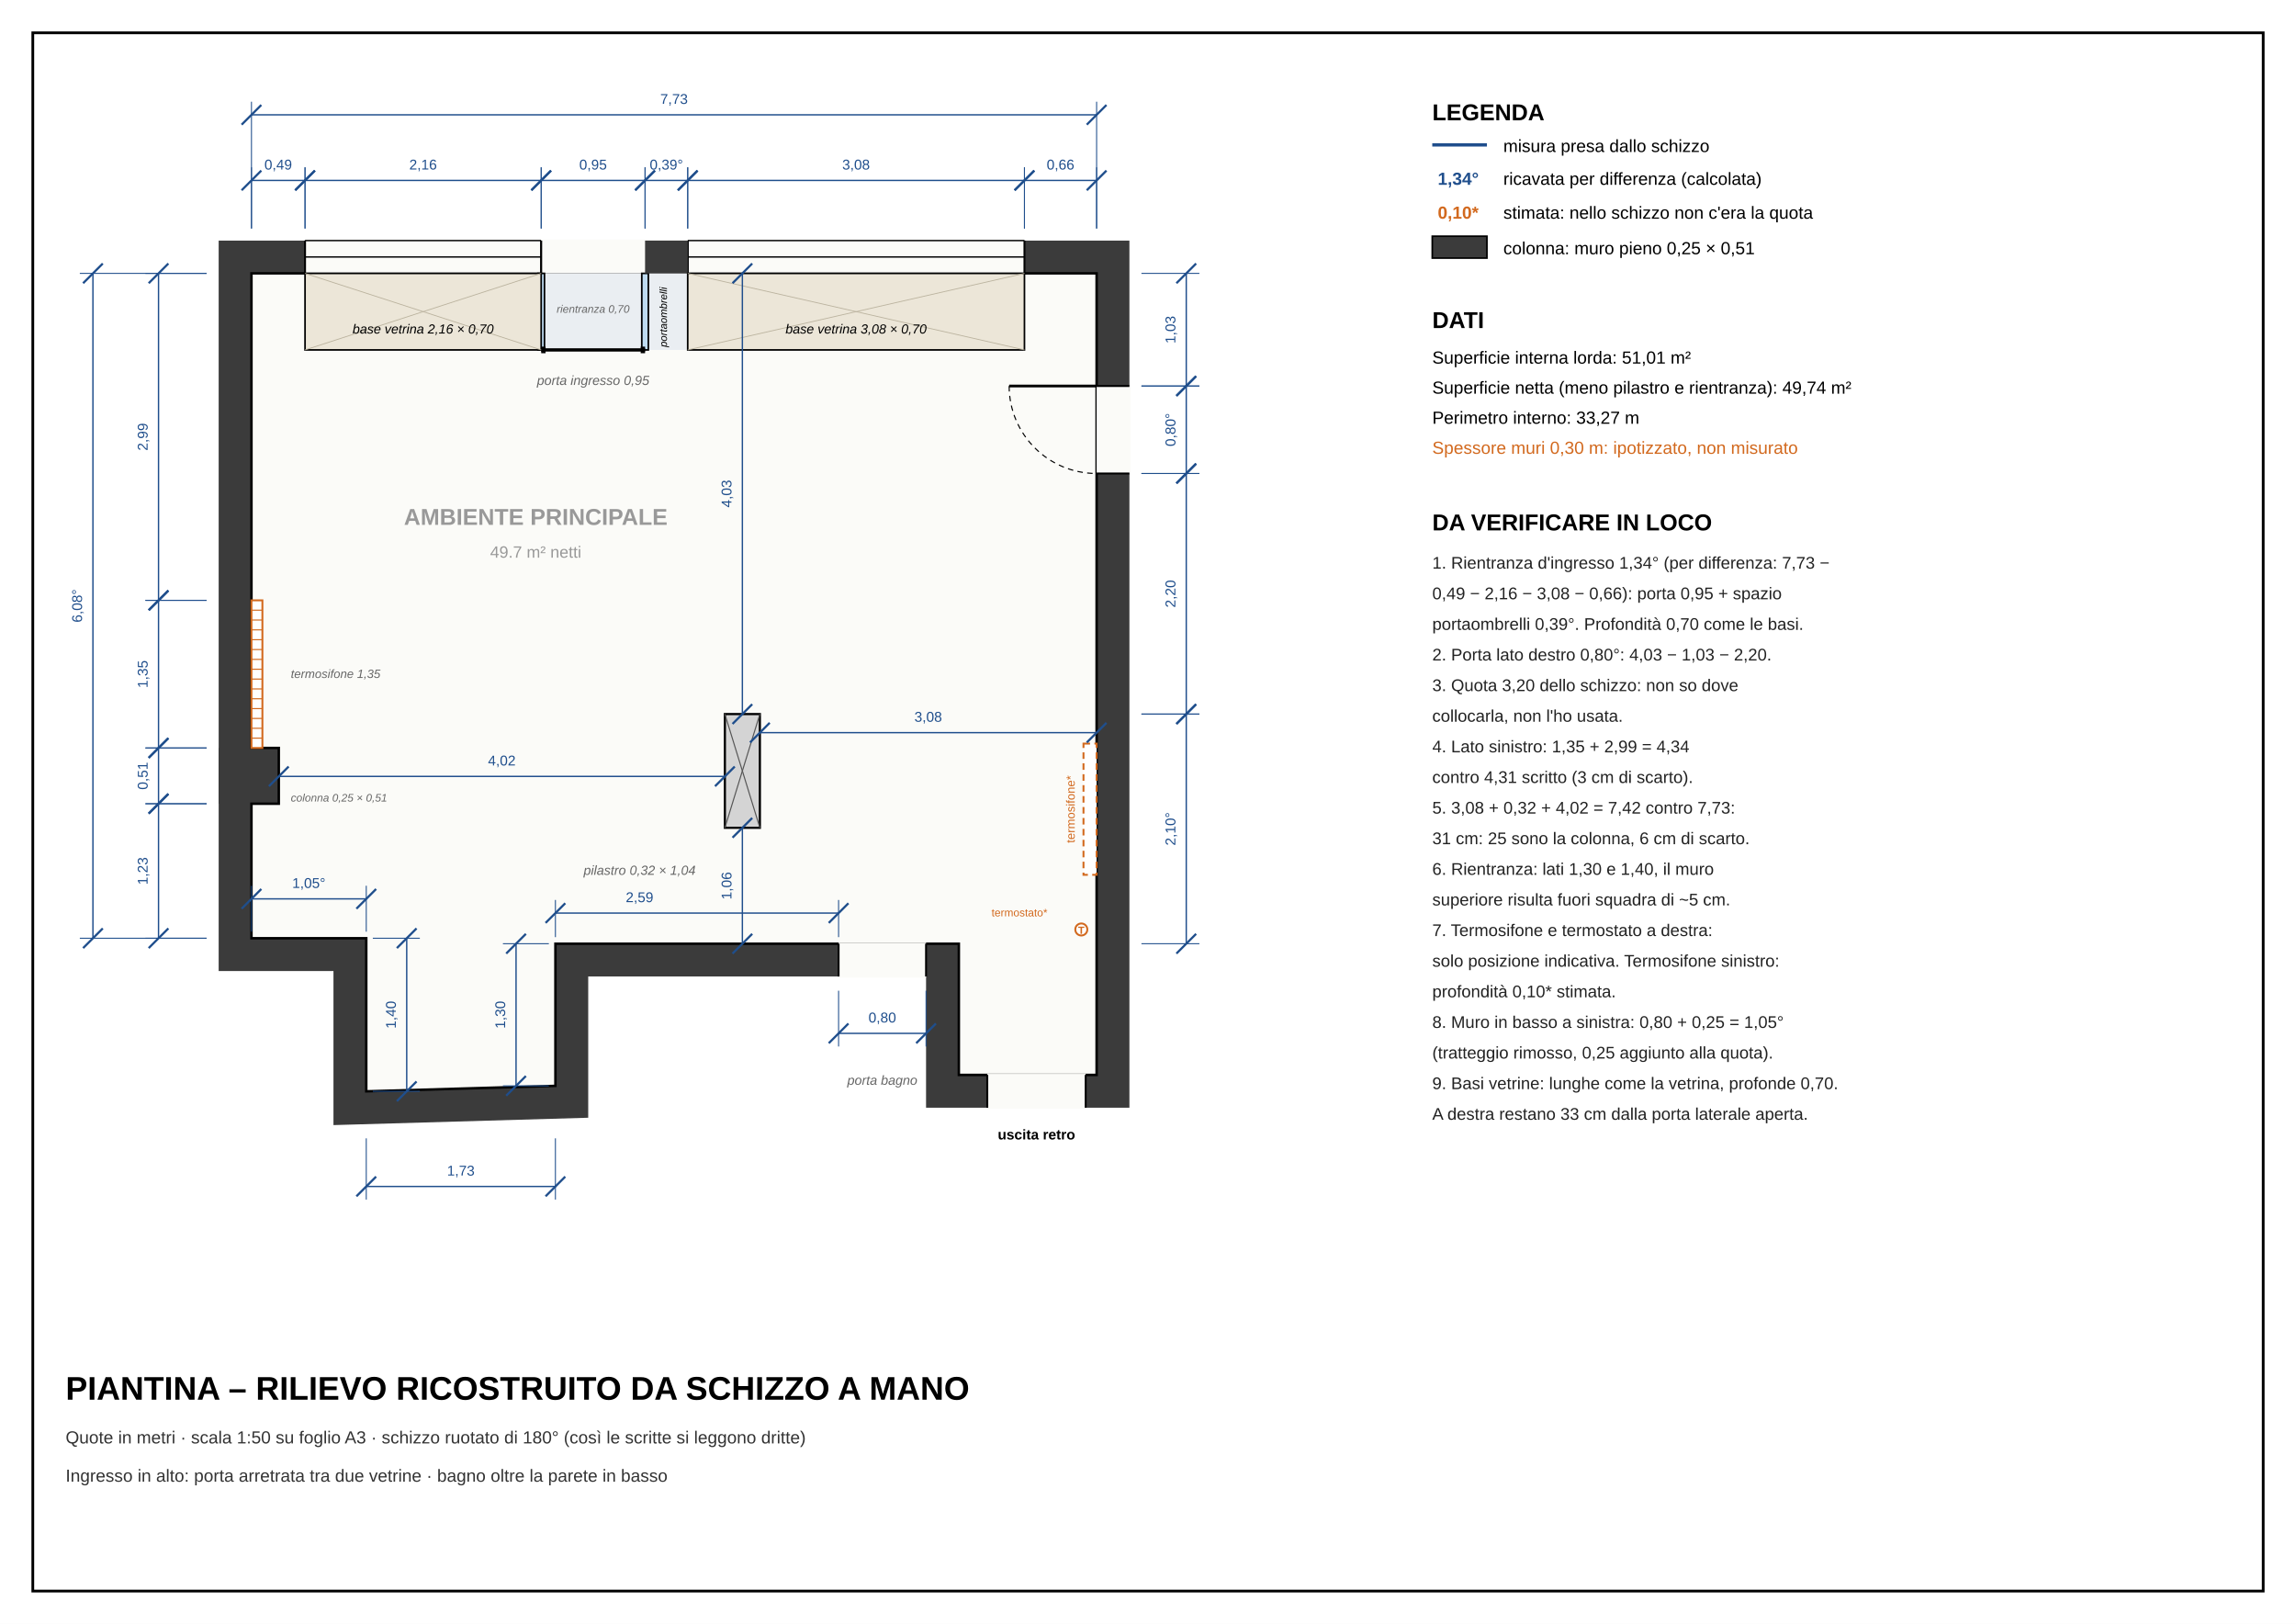
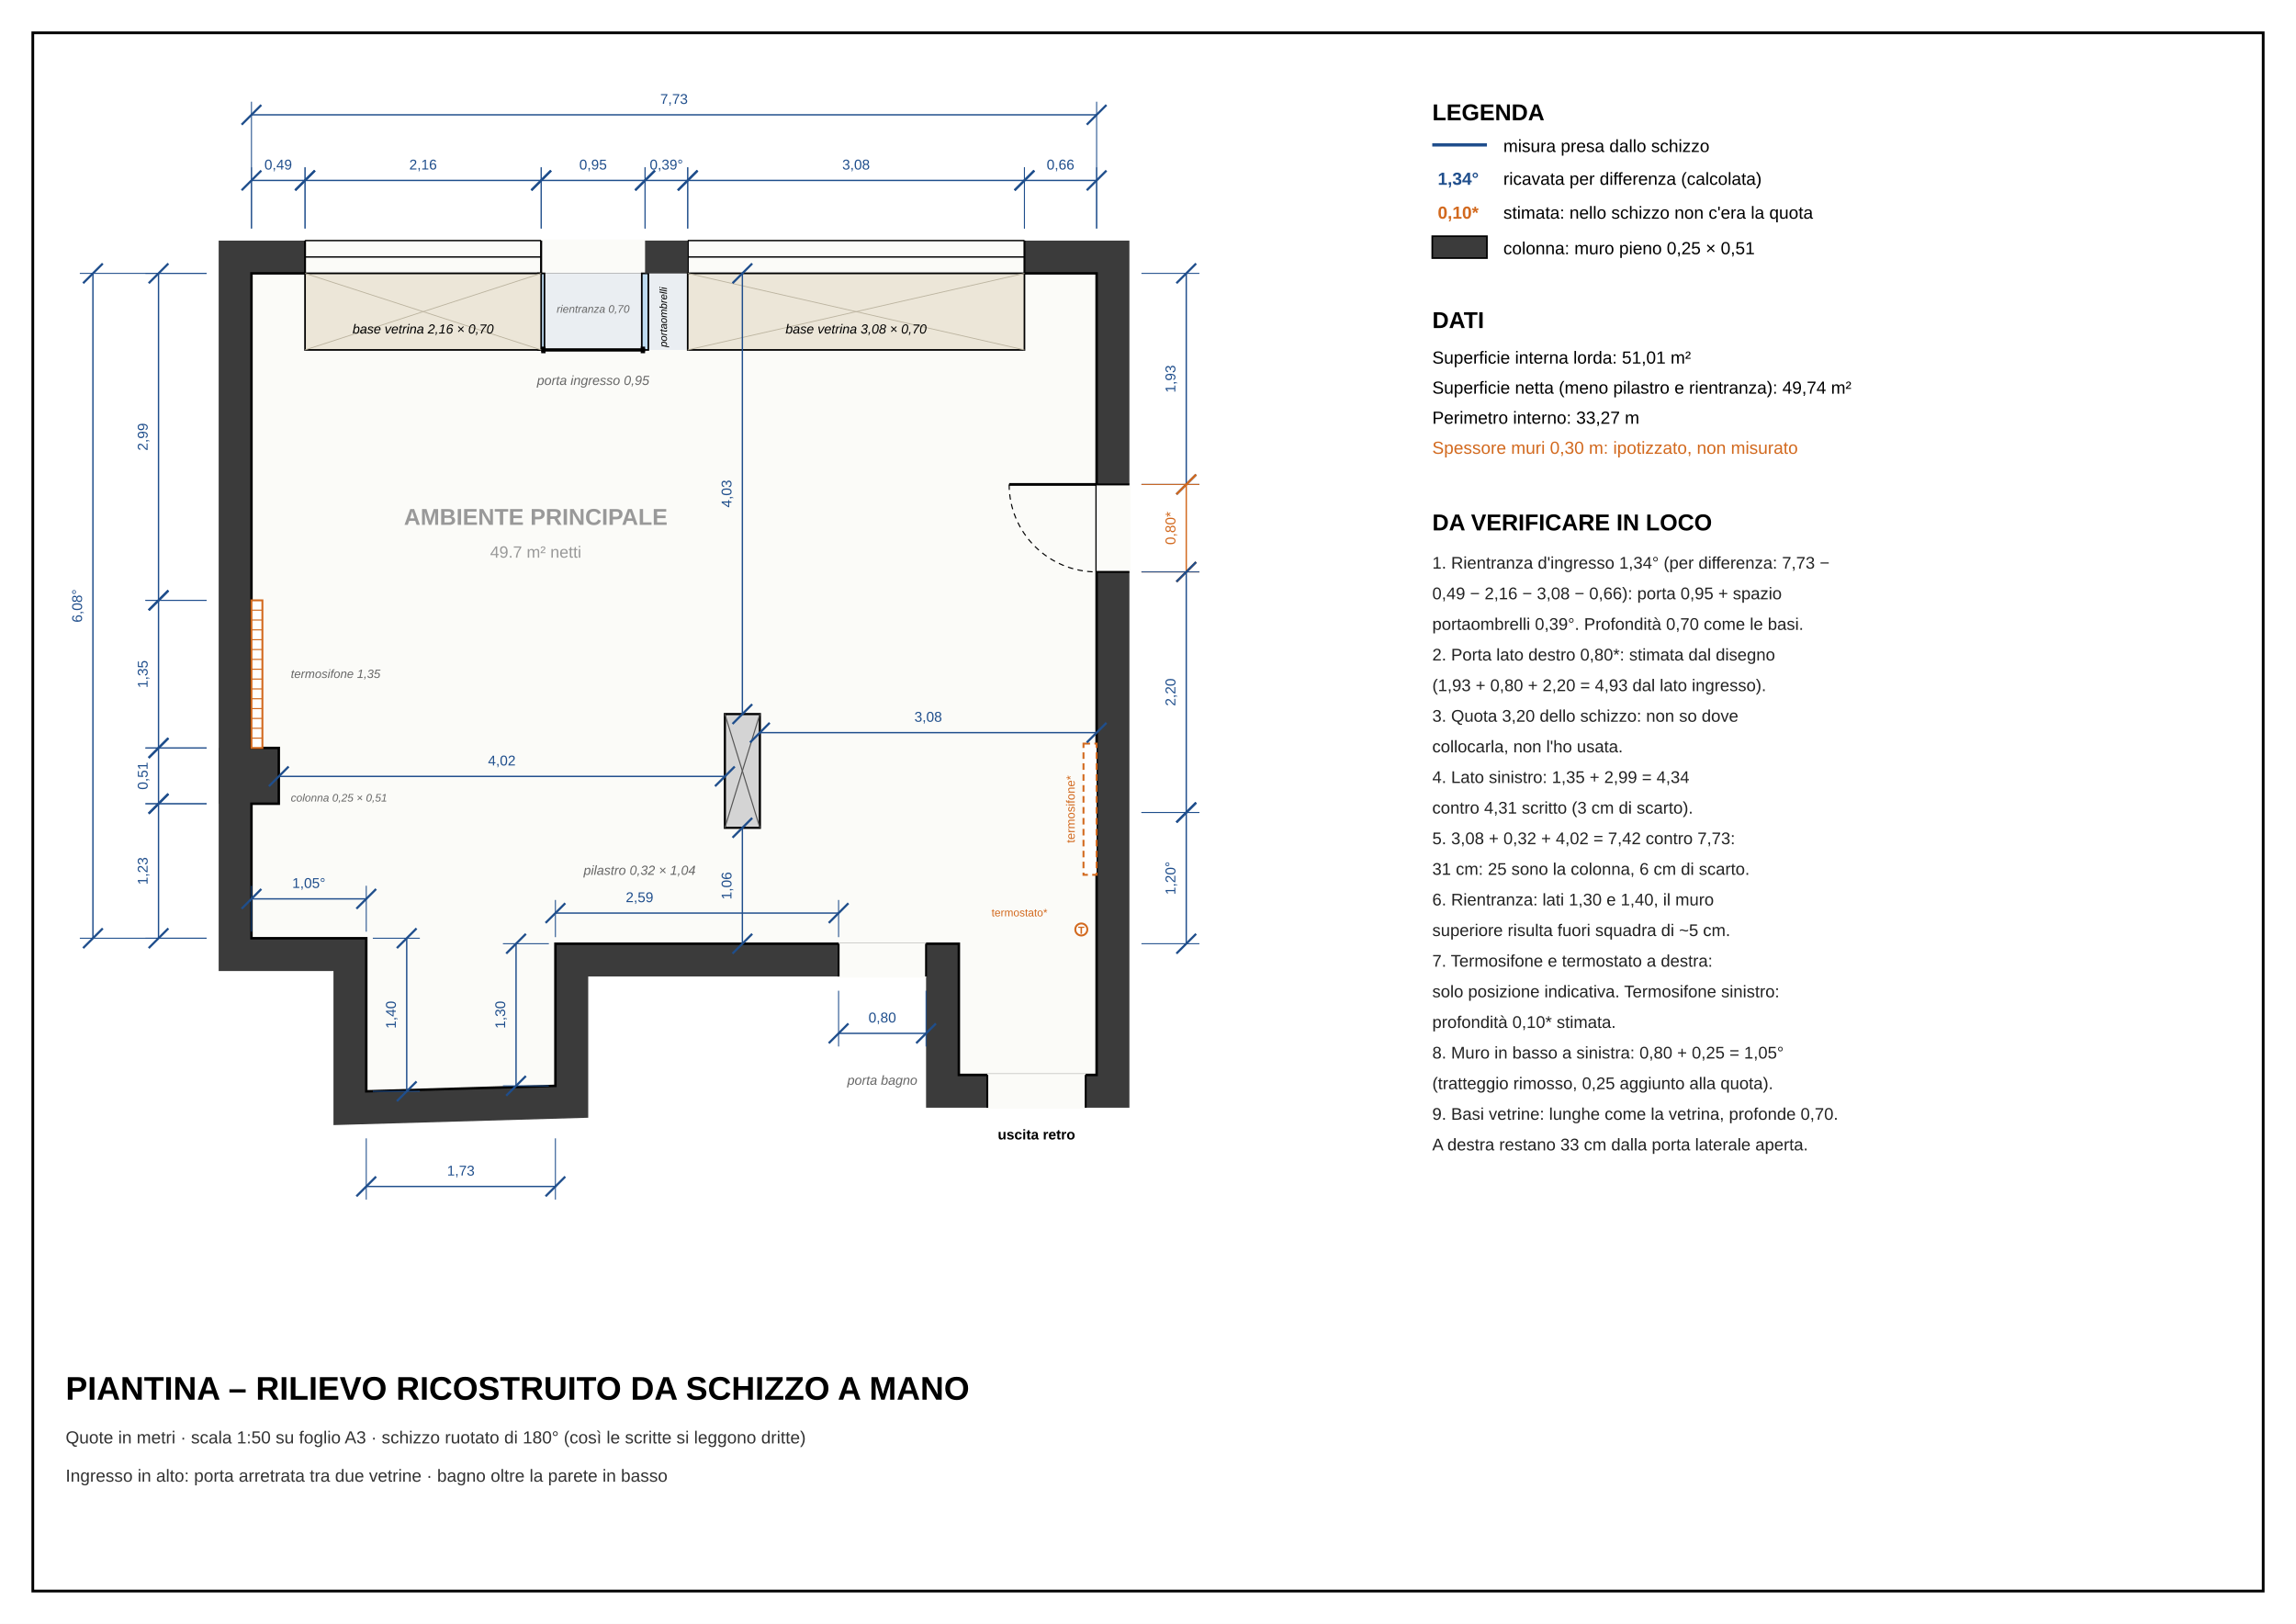
<svg xmlns="http://www.w3.org/2000/svg" width="420mm" height="297mm" viewBox="0 0 420 297" font-family="Arial, Helvetica, sans-serif">
  <defs>
    <pattern id="hatch" width="1.6" height="1.6" patternUnits="userSpaceOnUse" patternTransform="rotate(45)">
      <line x1="0" y1="0" x2="0" y2="1.6" stroke="#777" stroke-width="0.25" />
    </pattern>
  </defs>
  <rect width="420" height="297" fill="#ffffff" />
  <rect x="6" y="6" width="408" height="285" fill="none" stroke="#000" stroke-width="0.5" />
  <polygon points="46.00,50.00 200.60,50.00 200.60,196.60 175.40,196.60 175.40,172.60 101.60,172.60 101.60,198.60 67.00,199.60 67.00,171.60 46.00,171.60 46.00,147.00 51.00,147.00 51.00,136.80 46.00,136.80" fill="none" stroke="#3b3b3b" stroke-width="12.00" stroke-linejoin="miter" stroke-miterlimit="10" />
  <polygon points="46.00,50.00 200.60,50.00 200.60,196.60 175.40,196.60 175.40,172.60 101.60,172.60 101.60,198.60 67.00,199.60 67.00,171.60 46.00,171.60 46.00,147.00 51.00,147.00 51.00,136.80 46.00,136.80" fill="#fbfbf8" stroke="none" />
  <rect x="40.00" y="136.80" width="11.00" height="10.20" fill="#3b3b3b" stroke="none" stroke-width="0.25" />
  <polygon points="46.00,50.00 200.60,50.00 200.60,196.60 175.40,196.60 175.40,172.60 101.60,172.60 101.60,198.60 67.00,199.60 67.00,171.60 46.00,171.60 46.00,147.00 51.00,147.00 51.00,136.80 46.00,136.80" fill="none" stroke="#000" stroke-width="0.45" stroke-linejoin="miter" />
  <rect x="55.80" y="43.80" width="43.20" height="6.20" fill="#fbfbf8" stroke="none" stroke-width="0.25" />
  <line x1="55.80" y1="44.00" x2="55.80" y2="50.00" stroke="#000" stroke-width="0.35" />
  <line x1="99.00" y1="44.00" x2="99.00" y2="50.00" stroke="#000" stroke-width="0.35" />
  <line x1="55.80" y1="44.00" x2="99.00" y2="44.00" stroke="#000" stroke-width="0.25" />
  <line x1="55.80" y1="47.00" x2="99.00" y2="47.00" stroke="#000" stroke-width="0.25" />
  <line x1="55.80" y1="50.00" x2="99.00" y2="50.00" stroke="#000" stroke-width="0.25" />
  <rect x="125.80" y="43.80" width="61.60" height="6.20" fill="#fbfbf8" stroke="none" stroke-width="0.25" />
  <line x1="125.80" y1="44.00" x2="125.80" y2="50.00" stroke="#000" stroke-width="0.35" />
  <line x1="187.40" y1="44.00" x2="187.40" y2="50.00" stroke="#000" stroke-width="0.35" />
  <line x1="125.80" y1="44.00" x2="187.40" y2="44.00" stroke="#000" stroke-width="0.25" />
  <line x1="125.80" y1="47.00" x2="187.40" y2="47.00" stroke="#000" stroke-width="0.25" />
  <line x1="125.80" y1="50.00" x2="187.40" y2="50.00" stroke="#000" stroke-width="0.25" />
  <rect x="99.00" y="43.80" width="26.80" height="6.20" fill="#fbfbf8" stroke="none" stroke-width="0.25" />
  <line x1="99.00" y1="44.00" x2="99.00" y2="50.00" stroke="#000" stroke-width="0.35" />
  <line x1="125.80" y1="44.00" x2="125.80" y2="50.00" stroke="#000" stroke-width="0.35" />
  <rect x="99.00" y="50.00" width="26.80" height="14.00" fill="#eaeef2" stroke="none" stroke-width="0.25" />
  <rect x="98.40" y="50.00" width="1.20" height="14.00" fill="#bfdcf2" stroke="#000" stroke-width="0.3" />
  <rect x="117.40" y="50.00" width="1.20" height="14.00" fill="#bfdcf2" stroke="#000" stroke-width="0.3" />
  <line x1="99.00" y1="64.00" x2="118.00" y2="64.00" stroke="#000" stroke-width="0.6" />
  <rect x="99.00" y="63.40" width="0.80" height="1.20" fill="#000" stroke="none" stroke-width="0.25" />
  <rect x="117.20" y="63.40" width="0.80" height="1.20" fill="#000" stroke="none" stroke-width="0.25" />
  <rect x="118.00" y="44.00" width="7.80" height="6.00" fill="#3b3b3b" stroke="none" stroke-width="0.25" />
-   <rect x="200.60" y="70.60" width="6.20" height="16.00" fill="#fbfbf8" stroke="none" stroke-width="0.25" />
-   <line x1="200.60" y1="70.60" x2="206.60" y2="70.60" stroke="#000" stroke-width="0.35" />
-   <line x1="200.60" y1="86.60" x2="206.60" y2="86.60" stroke="#000" stroke-width="0.35" />
-   <line x1="200.60" y1="70.60" x2="184.60" y2="70.60" stroke="#000" stroke-width="0.5" />
-   <path d="M 184.60 70.60 A 16.00 16.00 0 0 0 200.60 86.60" fill="none" stroke="#000" stroke-width="0.2" stroke-dasharray="1 0.8" />
+   <rect x="200.60" y="88.60" width="6.20" height="16.00" fill="#fbfbf8" stroke="none" stroke-width="0.25" />
+   <line x1="200.60" y1="88.60" x2="206.60" y2="88.60" stroke="#000" stroke-width="0.35" />
+   <line x1="200.60" y1="104.60" x2="206.60" y2="104.60" stroke="#000" stroke-width="0.35" />
+   <line x1="200.60" y1="88.60" x2="184.60" y2="88.60" stroke="#000" stroke-width="0.5" />
+   <path d="M 184.60 88.60 A 16.00 16.00 0 0 0 200.60 104.60" fill="none" stroke="#000" stroke-width="0.2" stroke-dasharray="1 0.8" />
  <rect x="153.40" y="172.40" width="16.00" height="6.40" fill="#fbfbf8" stroke="none" stroke-width="0.25" />
  <line x1="153.40" y1="172.60" x2="153.40" y2="178.60" stroke="#000" stroke-width="0.35" />
  <line x1="169.40" y1="172.60" x2="169.40" y2="178.60" stroke="#000" stroke-width="0.35" />
  <rect x="180.60" y="196.40" width="18.00" height="6.40" fill="#fbfbf8" stroke="none" stroke-width="0.25" />
  <line x1="180.60" y1="196.60" x2="180.60" y2="202.60" stroke="#000" stroke-width="0.35" />
  <line x1="198.60" y1="196.60" x2="198.60" y2="202.60" stroke="#000" stroke-width="0.35" />
  <rect x="180.60" y="196.40" width="18.00" height="6.40" fill="none" stroke="none" stroke-width="0.25" />
  <rect x="55.80" y="50.00" width="43.20" height="14.00" fill="#ece6d8" stroke="#000" stroke-width="0.3" />
  <line x1="55.80" y1="50.00" x2="99.00" y2="64.00" stroke="#bbb39f" stroke-width="0.15" />
  <line x1="55.80" y1="64.00" x2="99.00" y2="50.00" stroke="#bbb39f" stroke-width="0.15" />
  <rect x="125.80" y="50.00" width="61.60" height="14.00" fill="#ece6d8" stroke="#000" stroke-width="0.3" />
  <line x1="125.80" y1="50.00" x2="187.40" y2="64.00" stroke="#bbb39f" stroke-width="0.15" />
  <line x1="125.80" y1="64.00" x2="187.40" y2="50.00" stroke="#bbb39f" stroke-width="0.15" />
  <rect x="132.60" y="130.60" width="6.40" height="20.80" fill="#d4d4d4" stroke="#000" stroke-width="0.4" />
  <line x1="132.60" y1="130.60" x2="139.00" y2="151.40" stroke="#555" stroke-width="0.2" />
  <line x1="139.00" y1="130.60" x2="132.60" y2="151.40" stroke="#555" stroke-width="0.2" />
  <rect x="46.00" y="109.80" width="2.00" height="27.00" fill="#fff" stroke="#d2691e" stroke-width="0.35" />
  <line x1="46.00" y1="111.60" x2="48.00" y2="111.60" stroke="#d2691e" stroke-width="0.2" />
  <line x1="46.00" y1="113.40" x2="48.00" y2="113.40" stroke="#d2691e" stroke-width="0.2" />
  <line x1="46.00" y1="115.20" x2="48.00" y2="115.20" stroke="#d2691e" stroke-width="0.2" />
  <line x1="46.00" y1="117.00" x2="48.00" y2="117.00" stroke="#d2691e" stroke-width="0.2" />
  <line x1="46.00" y1="118.80" x2="48.00" y2="118.80" stroke="#d2691e" stroke-width="0.2" />
  <line x1="46.00" y1="120.60" x2="48.00" y2="120.60" stroke="#d2691e" stroke-width="0.2" />
  <line x1="46.00" y1="122.40" x2="48.00" y2="122.40" stroke="#d2691e" stroke-width="0.2" />
  <line x1="46.00" y1="124.20" x2="48.00" y2="124.20" stroke="#d2691e" stroke-width="0.2" />
  <line x1="46.00" y1="126.00" x2="48.00" y2="126.00" stroke="#d2691e" stroke-width="0.2" />
  <line x1="46.00" y1="127.80" x2="48.00" y2="127.80" stroke="#d2691e" stroke-width="0.2" />
  <line x1="46.00" y1="129.60" x2="48.00" y2="129.60" stroke="#d2691e" stroke-width="0.2" />
  <line x1="46.00" y1="131.40" x2="48.00" y2="131.40" stroke="#d2691e" stroke-width="0.2" />
  <line x1="46.00" y1="133.20" x2="48.00" y2="133.20" stroke="#d2691e" stroke-width="0.2" />
  <line x1="46.00" y1="135.00" x2="48.00" y2="135.00" stroke="#d2691e" stroke-width="0.2" />
  <rect x="198.20" y="136.00" width="2.40" height="24.00" fill="#fff" stroke="#d2691e" stroke-width="0.35" stroke-dasharray="1.2 0.8" />
  <text x="196.60" y="148.00" font-size="2.2" fill="#d2691e" text-anchor="middle" font-weight="normal" font-style="normal" transform="rotate(-90 196.60 148.00)">termosifone*</text>
  <circle cx="197.80" cy="170.00" r="1.1" fill="#fff" stroke="#d2691e" stroke-width="0.35" />
  <text x="197.80" y="170.80" font-size="1.9" fill="#d2691e" text-anchor="middle" font-weight="bold">T</text>
  <text x="191.60" y="167.60" font-size="2.0" fill="#d2691e" text-anchor="end" font-weight="normal" font-style="normal">termostato*</text>
  <text x="77.40" y="61.00" font-size="2.4" fill="#000" text-anchor="middle" font-weight="normal" font-style="italic">base vetrina 2,16 × 0,70</text>
  <text x="156.60" y="61.00" font-size="2.4" fill="#000" text-anchor="middle" font-weight="normal" font-style="italic">base vetrina 3,08 × 0,70</text>
  <text x="108.50" y="70.40" font-size="2.4" fill="#666666" text-anchor="middle" font-weight="normal" font-style="italic">porta ingresso 0,95</text>
  <text x="108.50" y="57.20" font-size="2.0" fill="#666666" text-anchor="middle" font-weight="normal" font-style="italic">rientranza 0,70</text>
  <text x="122.00" y="58.00" font-size="1.9" fill="#000" text-anchor="middle" font-weight="normal" font-style="italic" transform="rotate(-90 122.00 58.00)">portaombrelli</text>
  <text x="117.00" y="160.00" font-size="2.4" fill="#666666" text-anchor="middle" font-weight="normal" font-style="italic">pilastro 0,32 × 1,04</text>
  <text x="53.20" y="124.00" font-size="2.2" fill="#666666" text-anchor="start" font-weight="normal" font-style="italic">termosifone 1,35</text>
  <text x="53.20" y="146.60" font-size="2.0" fill="#666666" text-anchor="start" font-weight="normal" font-style="italic">colonna 0,25 × 0,51</text>
  <text x="161.40" y="198.40" font-size="2.4" fill="#666666" text-anchor="middle" font-weight="normal" font-style="italic">porta bagno</text>
  <text x="189.60" y="208.40" font-size="2.6" fill="#000" text-anchor="middle" font-weight="bold" font-style="normal">uscita retro</text>
  <text x="98.00" y="96.00" font-size="4.2" fill="#999" text-anchor="middle" font-weight="bold" font-style="normal">AMBIENTE PRINCIPALE</text>
  <text x="98.00" y="102.00" font-size="3.0" fill="#999" text-anchor="middle" font-weight="normal" font-style="normal">49.7 m² netti</text>
  <line x1="46.00" y1="41.80" x2="46.00" y2="30.60" stroke="#1f4e8c" stroke-width="0.18" />
  <line x1="55.80" y1="41.80" x2="55.80" y2="30.60" stroke="#1f4e8c" stroke-width="0.18" />
  <line x1="46.00" y1="33.00" x2="55.80" y2="33.00" stroke="#1f4e8c" stroke-width="0.25" />
  <line x1="44.20" y1="34.80" x2="47.80" y2="31.20" stroke="#1f4e8c" stroke-width="0.4" />
  <line x1="54.00" y1="34.80" x2="57.60" y2="31.20" stroke="#1f4e8c" stroke-width="0.4" />
  <text x="50.90" y="31.00" font-size="2.6" fill="#1f4e8c" text-anchor="middle" font-weight="normal" font-style="normal">0,49</text>
  <line x1="55.80" y1="41.80" x2="55.80" y2="30.60" stroke="#1f4e8c" stroke-width="0.18" />
  <line x1="99.00" y1="41.80" x2="99.00" y2="30.60" stroke="#1f4e8c" stroke-width="0.18" />
  <line x1="55.80" y1="33.00" x2="99.00" y2="33.00" stroke="#1f4e8c" stroke-width="0.25" />
  <line x1="54.00" y1="34.80" x2="57.60" y2="31.20" stroke="#1f4e8c" stroke-width="0.4" />
  <line x1="97.20" y1="34.80" x2="100.80" y2="31.20" stroke="#1f4e8c" stroke-width="0.4" />
  <text x="77.40" y="31.00" font-size="2.6" fill="#1f4e8c" text-anchor="middle" font-weight="normal" font-style="normal">2,16</text>
  <line x1="99.00" y1="41.80" x2="99.00" y2="30.60" stroke="#1f4e8c" stroke-width="0.18" />
  <line x1="118.00" y1="41.80" x2="118.00" y2="30.60" stroke="#1f4e8c" stroke-width="0.18" />
  <line x1="99.00" y1="33.00" x2="118.00" y2="33.00" stroke="#1f4e8c" stroke-width="0.25" />
  <line x1="97.20" y1="34.80" x2="100.80" y2="31.20" stroke="#1f4e8c" stroke-width="0.4" />
  <line x1="116.20" y1="34.80" x2="119.80" y2="31.20" stroke="#1f4e8c" stroke-width="0.4" />
  <text x="108.50" y="31.00" font-size="2.6" fill="#1f4e8c" text-anchor="middle" font-weight="normal" font-style="normal">0,95</text>
  <line x1="118.00" y1="41.80" x2="118.00" y2="30.60" stroke="#1f4e8c" stroke-width="0.18" />
  <line x1="125.80" y1="41.80" x2="125.80" y2="30.60" stroke="#1f4e8c" stroke-width="0.18" />
  <line x1="118.00" y1="33.00" x2="125.80" y2="33.00" stroke="#1f4e8c" stroke-width="0.25" />
  <line x1="116.20" y1="34.80" x2="119.80" y2="31.20" stroke="#1f4e8c" stroke-width="0.4" />
  <line x1="124.00" y1="34.80" x2="127.60" y2="31.20" stroke="#1f4e8c" stroke-width="0.4" />
  <text x="121.90" y="31.00" font-size="2.6" fill="#1f4e8c" text-anchor="middle" font-weight="normal" font-style="normal">0,39°</text>
  <line x1="125.80" y1="41.80" x2="125.80" y2="30.60" stroke="#1f4e8c" stroke-width="0.18" />
  <line x1="187.40" y1="41.80" x2="187.40" y2="30.60" stroke="#1f4e8c" stroke-width="0.18" />
  <line x1="125.80" y1="33.00" x2="187.40" y2="33.00" stroke="#1f4e8c" stroke-width="0.25" />
  <line x1="124.00" y1="34.80" x2="127.60" y2="31.20" stroke="#1f4e8c" stroke-width="0.4" />
  <line x1="185.60" y1="34.80" x2="189.20" y2="31.20" stroke="#1f4e8c" stroke-width="0.4" />
  <text x="156.60" y="31.00" font-size="2.6" fill="#1f4e8c" text-anchor="middle" font-weight="normal" font-style="normal">3,08</text>
  <line x1="187.40" y1="41.80" x2="187.40" y2="30.60" stroke="#1f4e8c" stroke-width="0.18" />
  <line x1="200.60" y1="41.80" x2="200.60" y2="30.60" stroke="#1f4e8c" stroke-width="0.18" />
  <line x1="187.40" y1="33.00" x2="200.60" y2="33.00" stroke="#1f4e8c" stroke-width="0.25" />
  <line x1="185.60" y1="34.80" x2="189.20" y2="31.20" stroke="#1f4e8c" stroke-width="0.4" />
  <line x1="198.80" y1="34.80" x2="202.40" y2="31.20" stroke="#1f4e8c" stroke-width="0.4" />
  <text x="194.00" y="31.00" font-size="2.6" fill="#1f4e8c" text-anchor="middle" font-weight="normal" font-style="normal">0,66</text>
  <line x1="46.00" y1="41.80" x2="46.00" y2="18.60" stroke="#1f4e8c" stroke-width="0.18" />
  <line x1="200.60" y1="41.80" x2="200.60" y2="18.60" stroke="#1f4e8c" stroke-width="0.18" />
  <line x1="46.00" y1="21.00" x2="200.60" y2="21.00" stroke="#1f4e8c" stroke-width="0.25" />
  <line x1="44.20" y1="22.80" x2="47.80" y2="19.20" stroke="#1f4e8c" stroke-width="0.4" />
  <line x1="198.80" y1="22.80" x2="202.40" y2="19.20" stroke="#1f4e8c" stroke-width="0.4" />
  <text x="123.30" y="19.00" font-size="2.6" fill="#1f4e8c" text-anchor="middle" font-weight="normal" font-style="normal">7,73</text>
  <line x1="208.80" y1="50.00" x2="219.40" y2="50.00" stroke="#1f4e8c" stroke-width="0.18" />
-   <line x1="208.80" y1="70.60" x2="219.40" y2="70.60" stroke="#1f4e8c" stroke-width="0.18" />
-   <line x1="217.00" y1="50.00" x2="217.00" y2="70.60" stroke="#1f4e8c" stroke-width="0.25" />
+   <line x1="208.80" y1="88.60" x2="219.40" y2="88.60" stroke="#1f4e8c" stroke-width="0.18" />
+   <line x1="217.00" y1="50.00" x2="217.00" y2="88.60" stroke="#1f4e8c" stroke-width="0.25" />
  <line x1="215.20" y1="51.80" x2="218.80" y2="48.20" stroke="#1f4e8c" stroke-width="0.4" />
-   <line x1="215.20" y1="72.40" x2="218.80" y2="68.80" stroke="#1f4e8c" stroke-width="0.4" />
-   <text x="215.00" y="60.30" font-size="2.6" fill="#1f4e8c" text-anchor="middle" font-weight="normal" font-style="normal" transform="rotate(-90 215.00 60.30)">1,03</text>
-   <line x1="208.80" y1="70.60" x2="219.40" y2="70.60" stroke="#1f4e8c" stroke-width="0.18" />
-   <line x1="208.80" y1="86.60" x2="219.40" y2="86.60" stroke="#1f4e8c" stroke-width="0.18" />
-   <line x1="217.00" y1="70.60" x2="217.00" y2="86.60" stroke="#1f4e8c" stroke-width="0.25" />
-   <line x1="215.20" y1="72.40" x2="218.80" y2="68.80" stroke="#1f4e8c" stroke-width="0.4" />
-   <line x1="215.20" y1="88.40" x2="218.80" y2="84.80" stroke="#1f4e8c" stroke-width="0.4" />
-   <text x="215.00" y="78.60" font-size="2.6" fill="#1f4e8c" text-anchor="middle" font-weight="normal" font-style="normal" transform="rotate(-90 215.00 78.60)">0,80°</text>
-   <line x1="208.80" y1="86.60" x2="219.40" y2="86.60" stroke="#1f4e8c" stroke-width="0.18" />
-   <line x1="208.80" y1="130.60" x2="219.40" y2="130.60" stroke="#1f4e8c" stroke-width="0.18" />
-   <line x1="217.00" y1="86.60" x2="217.00" y2="130.60" stroke="#1f4e8c" stroke-width="0.25" />
-   <line x1="215.20" y1="88.40" x2="218.80" y2="84.80" stroke="#1f4e8c" stroke-width="0.4" />
-   <line x1="215.20" y1="132.40" x2="218.80" y2="128.80" stroke="#1f4e8c" stroke-width="0.4" />
-   <text x="215.00" y="108.60" font-size="2.6" fill="#1f4e8c" text-anchor="middle" font-weight="normal" font-style="normal" transform="rotate(-90 215.00 108.60)">2,20</text>
-   <line x1="208.80" y1="130.60" x2="219.40" y2="130.60" stroke="#1f4e8c" stroke-width="0.18" />
+   <line x1="215.20" y1="90.40" x2="218.80" y2="86.80" stroke="#1f4e8c" stroke-width="0.4" />
+   <text x="215.00" y="69.30" font-size="2.6" fill="#1f4e8c" text-anchor="middle" font-weight="normal" font-style="normal" transform="rotate(-90 215.00 69.30)">1,93</text>
+   <line x1="208.80" y1="88.60" x2="219.40" y2="88.60" stroke="#d2691e" stroke-width="0.18" />
+   <line x1="208.80" y1="104.60" x2="219.40" y2="104.60" stroke="#d2691e" stroke-width="0.18" />
+   <line x1="217.00" y1="88.60" x2="217.00" y2="104.60" stroke="#d2691e" stroke-width="0.25" />
+   <line x1="215.20" y1="90.40" x2="218.80" y2="86.80" stroke="#d2691e" stroke-width="0.4" />
+   <line x1="215.20" y1="106.40" x2="218.80" y2="102.80" stroke="#d2691e" stroke-width="0.4" />
+   <text x="215.00" y="96.60" font-size="2.6" fill="#d2691e" text-anchor="middle" font-weight="normal" font-style="normal" transform="rotate(-90 215.00 96.60)">0,80*</text>
+   <line x1="208.80" y1="104.60" x2="219.40" y2="104.60" stroke="#1f4e8c" stroke-width="0.18" />
+   <line x1="208.80" y1="148.60" x2="219.40" y2="148.60" stroke="#1f4e8c" stroke-width="0.18" />
+   <line x1="217.00" y1="104.60" x2="217.00" y2="148.60" stroke="#1f4e8c" stroke-width="0.25" />
+   <line x1="215.20" y1="106.40" x2="218.80" y2="102.80" stroke="#1f4e8c" stroke-width="0.4" />
+   <line x1="215.20" y1="150.40" x2="218.80" y2="146.80" stroke="#1f4e8c" stroke-width="0.4" />
+   <text x="215.00" y="126.60" font-size="2.6" fill="#1f4e8c" text-anchor="middle" font-weight="normal" font-style="normal" transform="rotate(-90 215.00 126.60)">2,20</text>
+   <line x1="208.80" y1="148.60" x2="219.40" y2="148.60" stroke="#1f4e8c" stroke-width="0.18" />
  <line x1="208.80" y1="172.60" x2="219.40" y2="172.60" stroke="#1f4e8c" stroke-width="0.18" />
-   <line x1="217.00" y1="130.60" x2="217.00" y2="172.60" stroke="#1f4e8c" stroke-width="0.25" />
-   <line x1="215.20" y1="132.40" x2="218.80" y2="128.80" stroke="#1f4e8c" stroke-width="0.4" />
+   <line x1="217.00" y1="148.60" x2="217.00" y2="172.60" stroke="#1f4e8c" stroke-width="0.25" />
+   <line x1="215.20" y1="150.40" x2="218.80" y2="146.80" stroke="#1f4e8c" stroke-width="0.4" />
  <line x1="215.20" y1="174.40" x2="218.80" y2="170.80" stroke="#1f4e8c" stroke-width="0.4" />
-   <text x="215.00" y="151.60" font-size="2.6" fill="#1f4e8c" text-anchor="middle" font-weight="normal" font-style="normal" transform="rotate(-90 215.00 151.60)">2,10°</text>
+   <text x="215.00" y="160.60" font-size="2.6" fill="#1f4e8c" text-anchor="middle" font-weight="normal" font-style="normal" transform="rotate(-90 215.00 160.60)">1,20°</text>
  <line x1="37.80" y1="50.00" x2="26.60" y2="50.00" stroke="#1f4e8c" stroke-width="0.18" />
  <line x1="37.80" y1="109.80" x2="26.60" y2="109.80" stroke="#1f4e8c" stroke-width="0.18" />
  <line x1="29.00" y1="50.00" x2="29.00" y2="109.80" stroke="#1f4e8c" stroke-width="0.25" />
  <line x1="27.20" y1="51.80" x2="30.80" y2="48.20" stroke="#1f4e8c" stroke-width="0.4" />
  <line x1="27.20" y1="111.60" x2="30.80" y2="108.00" stroke="#1f4e8c" stroke-width="0.4" />
  <text x="27.00" y="79.90" font-size="2.6" fill="#1f4e8c" text-anchor="middle" font-weight="normal" font-style="normal" transform="rotate(-90 27.00 79.90)">2,99</text>
  <line x1="37.80" y1="109.80" x2="26.60" y2="109.80" stroke="#1f4e8c" stroke-width="0.18" />
  <line x1="37.80" y1="136.80" x2="26.60" y2="136.80" stroke="#1f4e8c" stroke-width="0.18" />
  <line x1="29.00" y1="109.80" x2="29.00" y2="136.80" stroke="#1f4e8c" stroke-width="0.25" />
  <line x1="27.20" y1="111.60" x2="30.80" y2="108.00" stroke="#1f4e8c" stroke-width="0.4" />
  <line x1="27.20" y1="138.60" x2="30.80" y2="135.00" stroke="#1f4e8c" stroke-width="0.4" />
  <text x="27.00" y="123.30" font-size="2.6" fill="#1f4e8c" text-anchor="middle" font-weight="normal" font-style="normal" transform="rotate(-90 27.00 123.30)">1,35</text>
  <line x1="37.80" y1="136.80" x2="26.60" y2="136.80" stroke="#1f4e8c" stroke-width="0.18" />
  <line x1="37.80" y1="147.00" x2="26.60" y2="147.00" stroke="#1f4e8c" stroke-width="0.18" />
  <line x1="29.00" y1="136.80" x2="29.00" y2="147.00" stroke="#1f4e8c" stroke-width="0.25" />
  <line x1="27.20" y1="138.60" x2="30.80" y2="135.00" stroke="#1f4e8c" stroke-width="0.4" />
  <line x1="27.20" y1="148.80" x2="30.80" y2="145.20" stroke="#1f4e8c" stroke-width="0.4" />
  <text x="27.00" y="141.90" font-size="2.6" fill="#1f4e8c" text-anchor="middle" font-weight="normal" font-style="normal" transform="rotate(-90 27.00 141.90)">0,51</text>
  <line x1="37.80" y1="147.00" x2="26.60" y2="147.00" stroke="#1f4e8c" stroke-width="0.18" />
  <line x1="37.80" y1="171.60" x2="26.60" y2="171.60" stroke="#1f4e8c" stroke-width="0.18" />
  <line x1="29.00" y1="147.00" x2="29.00" y2="171.60" stroke="#1f4e8c" stroke-width="0.25" />
  <line x1="27.20" y1="148.80" x2="30.80" y2="145.20" stroke="#1f4e8c" stroke-width="0.4" />
  <line x1="27.20" y1="173.40" x2="30.80" y2="169.80" stroke="#1f4e8c" stroke-width="0.4" />
  <text x="27.00" y="159.30" font-size="2.6" fill="#1f4e8c" text-anchor="middle" font-weight="normal" font-style="normal" transform="rotate(-90 27.00 159.30)">1,23</text>
  <line x1="37.80" y1="50.00" x2="14.60" y2="50.00" stroke="#1f4e8c" stroke-width="0.18" />
  <line x1="37.80" y1="171.60" x2="14.60" y2="171.60" stroke="#1f4e8c" stroke-width="0.18" />
  <line x1="17.00" y1="50.00" x2="17.00" y2="171.60" stroke="#1f4e8c" stroke-width="0.25" />
  <line x1="15.20" y1="51.80" x2="18.80" y2="48.20" stroke="#1f4e8c" stroke-width="0.4" />
  <line x1="15.20" y1="173.40" x2="18.80" y2="169.80" stroke="#1f4e8c" stroke-width="0.4" />
  <text x="15.00" y="110.80" font-size="2.6" fill="#1f4e8c" text-anchor="middle" font-weight="normal" font-style="normal" transform="rotate(-90 15.00 110.80)">6,08°</text>
  <line x1="139.00" y1="134.00" x2="200.60" y2="134.00" stroke="#1f4e8c" stroke-width="0.25" />
  <line x1="137.20" y1="135.80" x2="140.80" y2="132.20" stroke="#1f4e8c" stroke-width="0.4" />
  <line x1="198.80" y1="135.80" x2="202.40" y2="132.20" stroke="#1f4e8c" stroke-width="0.4" />
  <text x="169.80" y="132.00" font-size="2.6" fill="#1f4e8c" text-anchor="middle" font-weight="normal" font-style="normal">3,08</text>
  <line x1="51.00" y1="142.00" x2="132.60" y2="142.00" stroke="#1f4e8c" stroke-width="0.25" />
  <line x1="49.20" y1="143.80" x2="52.80" y2="140.20" stroke="#1f4e8c" stroke-width="0.4" />
  <line x1="130.80" y1="143.80" x2="134.40" y2="140.20" stroke="#1f4e8c" stroke-width="0.4" />
  <text x="91.80" y="140.00" font-size="2.6" fill="#1f4e8c" text-anchor="middle" font-weight="normal" font-style="normal">4,02</text>
  <line x1="135.80" y1="50.00" x2="135.80" y2="130.60" stroke="#1f4e8c" stroke-width="0.25" />
  <line x1="134.00" y1="51.80" x2="137.60" y2="48.20" stroke="#1f4e8c" stroke-width="0.4" />
  <line x1="134.00" y1="132.40" x2="137.60" y2="128.80" stroke="#1f4e8c" stroke-width="0.4" />
  <text x="133.80" y="90.30" font-size="2.6" fill="#1f4e8c" text-anchor="middle" font-weight="normal" font-style="normal" transform="rotate(-90 133.80 90.30)">4,03</text>
  <line x1="135.80" y1="151.40" x2="135.80" y2="172.60" stroke="#1f4e8c" stroke-width="0.25" />
  <line x1="134.00" y1="153.20" x2="137.60" y2="149.60" stroke="#1f4e8c" stroke-width="0.4" />
  <line x1="134.00" y1="174.40" x2="137.60" y2="170.80" stroke="#1f4e8c" stroke-width="0.4" />
  <text x="133.80" y="162.00" font-size="2.6" fill="#1f4e8c" text-anchor="middle" font-weight="normal" font-style="normal" transform="rotate(-90 133.80 162.00)">1,06</text>
  <line x1="46.00" y1="170.40" x2="46.00" y2="162.00" stroke="#1f4e8c" stroke-width="0.18" />
  <line x1="67.00" y1="170.40" x2="67.00" y2="162.00" stroke="#1f4e8c" stroke-width="0.18" />
  <line x1="46.00" y1="164.40" x2="67.00" y2="164.40" stroke="#1f4e8c" stroke-width="0.25" />
  <line x1="44.20" y1="166.20" x2="47.80" y2="162.60" stroke="#1f4e8c" stroke-width="0.4" />
  <line x1="65.20" y1="166.20" x2="68.80" y2="162.60" stroke="#1f4e8c" stroke-width="0.4" />
  <text x="56.50" y="162.40" font-size="2.6" fill="#1f4e8c" text-anchor="middle" font-weight="normal" font-style="normal">1,05°</text>
  <line x1="101.60" y1="171.40" x2="101.60" y2="164.60" stroke="#1f4e8c" stroke-width="0.18" />
  <line x1="153.40" y1="171.40" x2="153.40" y2="164.60" stroke="#1f4e8c" stroke-width="0.18" />
  <line x1="101.60" y1="167.00" x2="153.40" y2="167.00" stroke="#1f4e8c" stroke-width="0.25" />
  <line x1="99.80" y1="168.80" x2="103.40" y2="165.20" stroke="#1f4e8c" stroke-width="0.4" />
  <line x1="151.60" y1="168.80" x2="155.20" y2="165.20" stroke="#1f4e8c" stroke-width="0.4" />
  <text x="117.00" y="165.00" font-size="2.6" fill="#1f4e8c" text-anchor="middle" font-weight="normal" font-style="normal">2,59</text>
  <line x1="68.20" y1="171.60" x2="76.80" y2="171.60" stroke="#1f4e8c" stroke-width="0.18" />
  <line x1="68.20" y1="199.60" x2="76.80" y2="199.60" stroke="#1f4e8c" stroke-width="0.18" />
  <line x1="74.40" y1="171.60" x2="74.40" y2="199.60" stroke="#1f4e8c" stroke-width="0.25" />
  <line x1="72.60" y1="173.40" x2="76.20" y2="169.80" stroke="#1f4e8c" stroke-width="0.4" />
  <line x1="72.60" y1="201.40" x2="76.20" y2="197.80" stroke="#1f4e8c" stroke-width="0.4" />
  <text x="72.40" y="185.60" font-size="2.6" fill="#1f4e8c" text-anchor="middle" font-weight="normal" font-style="normal" transform="rotate(-90 72.40 185.60)">1,40</text>
  <line x1="100.40" y1="172.60" x2="92.00" y2="172.60" stroke="#1f4e8c" stroke-width="0.18" />
  <line x1="100.40" y1="198.60" x2="92.00" y2="198.60" stroke="#1f4e8c" stroke-width="0.18" />
  <line x1="94.40" y1="172.60" x2="94.40" y2="198.60" stroke="#1f4e8c" stroke-width="0.25" />
  <line x1="92.60" y1="174.40" x2="96.20" y2="170.80" stroke="#1f4e8c" stroke-width="0.4" />
  <line x1="92.60" y1="200.40" x2="96.20" y2="196.80" stroke="#1f4e8c" stroke-width="0.4" />
  <text x="92.40" y="185.60" font-size="2.6" fill="#1f4e8c" text-anchor="middle" font-weight="normal" font-style="normal" transform="rotate(-90 92.40 185.60)">1,30</text>
  <line x1="67.00" y1="208.20" x2="67.00" y2="219.40" stroke="#1f4e8c" stroke-width="0.18" />
  <line x1="101.60" y1="208.20" x2="101.60" y2="219.40" stroke="#1f4e8c" stroke-width="0.18" />
  <line x1="67.00" y1="217.00" x2="101.60" y2="217.00" stroke="#1f4e8c" stroke-width="0.25" />
  <line x1="65.20" y1="218.80" x2="68.80" y2="215.20" stroke="#1f4e8c" stroke-width="0.4" />
  <line x1="99.80" y1="218.80" x2="103.40" y2="215.20" stroke="#1f4e8c" stroke-width="0.4" />
  <text x="84.30" y="215.00" font-size="2.6" fill="#1f4e8c" text-anchor="middle" font-weight="normal" font-style="normal">1,73</text>
  <line x1="153.40" y1="181.20" x2="153.40" y2="191.40" stroke="#1f4e8c" stroke-width="0.18" />
  <line x1="169.40" y1="181.20" x2="169.40" y2="191.40" stroke="#1f4e8c" stroke-width="0.18" />
  <line x1="153.40" y1="189.00" x2="169.40" y2="189.00" stroke="#1f4e8c" stroke-width="0.25" />
  <line x1="151.60" y1="190.80" x2="155.20" y2="187.20" stroke="#1f4e8c" stroke-width="0.4" />
  <line x1="167.60" y1="190.80" x2="171.20" y2="187.20" stroke="#1f4e8c" stroke-width="0.4" />
  <text x="161.40" y="187.00" font-size="2.6" fill="#1f4e8c" text-anchor="middle" font-weight="normal" font-style="normal">0,80</text>
  <text x="12.00" y="256.00" font-size="6.0" fill="#000" text-anchor="start" font-weight="bold">PIANTINA – RILIEVO RICOSTRUITO DA SCHIZZO A MANO</text>
  <text x="12.00" y="264.00" font-size="3.2" fill="#333" text-anchor="start" font-weight="normal">Quote in metri · scala 1:50 su foglio A3 · schizzo ruotato di 180° (così le scritte si leggono dritte)</text>
  <text x="12.00" y="271.00" font-size="3.2" fill="#333" text-anchor="start" font-weight="normal">Ingresso in alto: porta arretrata tra due vetrine · bagno oltre la parete in basso</text>
  <text x="262.00" y="22.00" font-size="4.2" fill="#000" text-anchor="start" font-weight="bold">LEGENDA</text>
  <line x1="262" y1="26.5" x2="272" y2="26.5" stroke="#1f4e8c" stroke-width="0.6" />
  <text x="275.00" y="27.80" font-size="3.2" fill="#000" text-anchor="start" font-weight="normal">misura presa dallo schizzo</text>
  <text x="263.00" y="33.80" font-size="3.2" fill="#1f4e8c" text-anchor="start" font-weight="bold">1,34°</text>
  <text x="275.00" y="33.80" font-size="3.2" fill="#000" text-anchor="start" font-weight="normal">ricavata per differenza (calcolata)</text>
  <text x="263.00" y="40.00" font-size="3.2" fill="#d2691e" text-anchor="start" font-weight="bold">0,10*</text>
  <text x="275.00" y="40.00" font-size="3.2" fill="#000" text-anchor="start" font-weight="normal">stimata: nello schizzo non c'era la quota</text>
  <rect x="262" y="43.2" width="10" height="4" fill="#3b3b3b" stroke="#000" stroke-width="0.3" />
  <text x="275.00" y="46.50" font-size="3.2" fill="#000" text-anchor="start" font-weight="normal">colonna: muro pieno 0,25 × 0,51</text>
  <text x="262.00" y="60.00" font-size="4.2" fill="#000" text-anchor="start" font-weight="bold">DATI</text>
  <text x="262.00" y="66.50" font-size="3.2" fill="#000" text-anchor="start" font-weight="normal">Superficie interna lorda: 51,01 m²</text>
  <text x="262.00" y="72.00" font-size="3.2" fill="#000" text-anchor="start" font-weight="normal">Superficie netta (meno pilastro e rientranza): 49,74 m²</text>
  <text x="262.00" y="77.50" font-size="3.2" fill="#000" text-anchor="start" font-weight="normal">Perimetro interno: 33,27 m</text>
  <text x="262.00" y="83.00" font-size="3.2" fill="#d2691e" text-anchor="start" font-weight="normal">Spessore muri 0,30 m: ipotizzato, non misurato</text>
  <text x="262.00" y="97.00" font-size="4.2" fill="#000" text-anchor="start" font-weight="bold">DA VERIFICARE IN LOCO</text>
  <text x="262.00" y="104.00" font-size="3.1" fill="#222" text-anchor="start" font-weight="normal">1. Rientranza d'ingresso 1,34° (per differenza: 7,73 −</text>
  <text x="262.00" y="109.60" font-size="3.1" fill="#222" text-anchor="start" font-weight="normal">    0,49 − 2,16 − 3,08 − 0,66): porta 0,95 + spazio</text>
  <text x="262.00" y="115.20" font-size="3.1" fill="#222" text-anchor="start" font-weight="normal">    portaombrelli 0,39°. Profondità 0,70 come le basi.</text>
-   <text x="262.00" y="120.80" font-size="3.1" fill="#222" text-anchor="start" font-weight="normal">2. Porta lato destro 0,80°: 4,03 − 1,03 − 2,20.</text>
-   <text x="262.00" y="126.40" font-size="3.1" fill="#222" text-anchor="start" font-weight="normal">3. Quota 3,20 dello schizzo: non so dove</text>
-   <text x="262.00" y="132.00" font-size="3.1" fill="#222" text-anchor="start" font-weight="normal">    collocarla, non l'ho usata.</text>
-   <text x="262.00" y="137.60" font-size="3.1" fill="#222" text-anchor="start" font-weight="normal">4. Lato sinistro: 1,35 + 2,99 = 4,34</text>
-   <text x="262.00" y="143.20" font-size="3.1" fill="#222" text-anchor="start" font-weight="normal">    contro 4,31 scritto (3 cm di scarto).</text>
-   <text x="262.00" y="148.80" font-size="3.1" fill="#222" text-anchor="start" font-weight="normal">5. 3,08 + 0,32 + 4,02 = 7,42 contro 7,73:</text>
-   <text x="262.00" y="154.40" font-size="3.1" fill="#222" text-anchor="start" font-weight="normal">    31 cm: 25 sono la colonna, 6 cm di scarto.</text>
-   <text x="262.00" y="160.00" font-size="3.1" fill="#222" text-anchor="start" font-weight="normal">6. Rientranza: lati 1,30 e 1,40, il muro</text>
-   <text x="262.00" y="165.60" font-size="3.1" fill="#222" text-anchor="start" font-weight="normal">    superiore risulta fuori squadra di ~5 cm.</text>
-   <text x="262.00" y="171.20" font-size="3.1" fill="#222" text-anchor="start" font-weight="normal">7. Termosifone e termostato a destra:</text>
-   <text x="262.00" y="176.80" font-size="3.1" fill="#222" text-anchor="start" font-weight="normal">    solo posizione indicativa. Termosifone sinistro:</text>
-   <text x="262.00" y="182.40" font-size="3.1" fill="#222" text-anchor="start" font-weight="normal">    profondità 0,10* stimata.</text>
-   <text x="262.00" y="188.00" font-size="3.1" fill="#222" text-anchor="start" font-weight="normal">8. Muro in basso a sinistra: 0,80 + 0,25 = 1,05°</text>
-   <text x="262.00" y="193.60" font-size="3.1" fill="#222" text-anchor="start" font-weight="normal">    (tratteggio rimosso, 0,25 aggiunto alla quota).</text>
-   <text x="262.00" y="199.20" font-size="3.1" fill="#222" text-anchor="start" font-weight="normal">9. Basi vetrine: lunghe come la vetrina, profonde 0,70.</text>
-   <text x="262.00" y="204.80" font-size="3.1" fill="#222" text-anchor="start" font-weight="normal">    A destra restano 33 cm dalla porta laterale aperta.</text>
+   <text x="262.00" y="120.80" font-size="3.1" fill="#222" text-anchor="start" font-weight="normal">2. Porta lato destro 0,80*: stimata dal disegno</text>
+   <text x="262.00" y="126.40" font-size="3.1" fill="#222" text-anchor="start" font-weight="normal">    (1,93 + 0,80 + 2,20 = 4,93 dal lato ingresso).</text>
+   <text x="262.00" y="132.00" font-size="3.1" fill="#222" text-anchor="start" font-weight="normal">3. Quota 3,20 dello schizzo: non so dove</text>
+   <text x="262.00" y="137.60" font-size="3.1" fill="#222" text-anchor="start" font-weight="normal">    collocarla, non l'ho usata.</text>
+   <text x="262.00" y="143.20" font-size="3.1" fill="#222" text-anchor="start" font-weight="normal">4. Lato sinistro: 1,35 + 2,99 = 4,34</text>
+   <text x="262.00" y="148.80" font-size="3.1" fill="#222" text-anchor="start" font-weight="normal">    contro 4,31 scritto (3 cm di scarto).</text>
+   <text x="262.00" y="154.40" font-size="3.1" fill="#222" text-anchor="start" font-weight="normal">5. 3,08 + 0,32 + 4,02 = 7,42 contro 7,73:</text>
+   <text x="262.00" y="160.00" font-size="3.1" fill="#222" text-anchor="start" font-weight="normal">    31 cm: 25 sono la colonna, 6 cm di scarto.</text>
+   <text x="262.00" y="165.60" font-size="3.1" fill="#222" text-anchor="start" font-weight="normal">6. Rientranza: lati 1,30 e 1,40, il muro</text>
+   <text x="262.00" y="171.20" font-size="3.1" fill="#222" text-anchor="start" font-weight="normal">    superiore risulta fuori squadra di ~5 cm.</text>
+   <text x="262.00" y="176.80" font-size="3.1" fill="#222" text-anchor="start" font-weight="normal">7. Termosifone e termostato a destra:</text>
+   <text x="262.00" y="182.40" font-size="3.1" fill="#222" text-anchor="start" font-weight="normal">    solo posizione indicativa. Termosifone sinistro:</text>
+   <text x="262.00" y="188.00" font-size="3.1" fill="#222" text-anchor="start" font-weight="normal">    profondità 0,10* stimata.</text>
+   <text x="262.00" y="193.60" font-size="3.1" fill="#222" text-anchor="start" font-weight="normal">8. Muro in basso a sinistra: 0,80 + 0,25 = 1,05°</text>
+   <text x="262.00" y="199.20" font-size="3.1" fill="#222" text-anchor="start" font-weight="normal">    (tratteggio rimosso, 0,25 aggiunto alla quota).</text>
+   <text x="262.00" y="204.80" font-size="3.1" fill="#222" text-anchor="start" font-weight="normal">9. Basi vetrine: lunghe come la vetrina, profonde 0,70.</text>
+   <text x="262.00" y="210.40" font-size="3.1" fill="#222" text-anchor="start" font-weight="normal">    A destra restano 33 cm dalla porta laterale aperta.</text>
</svg>
